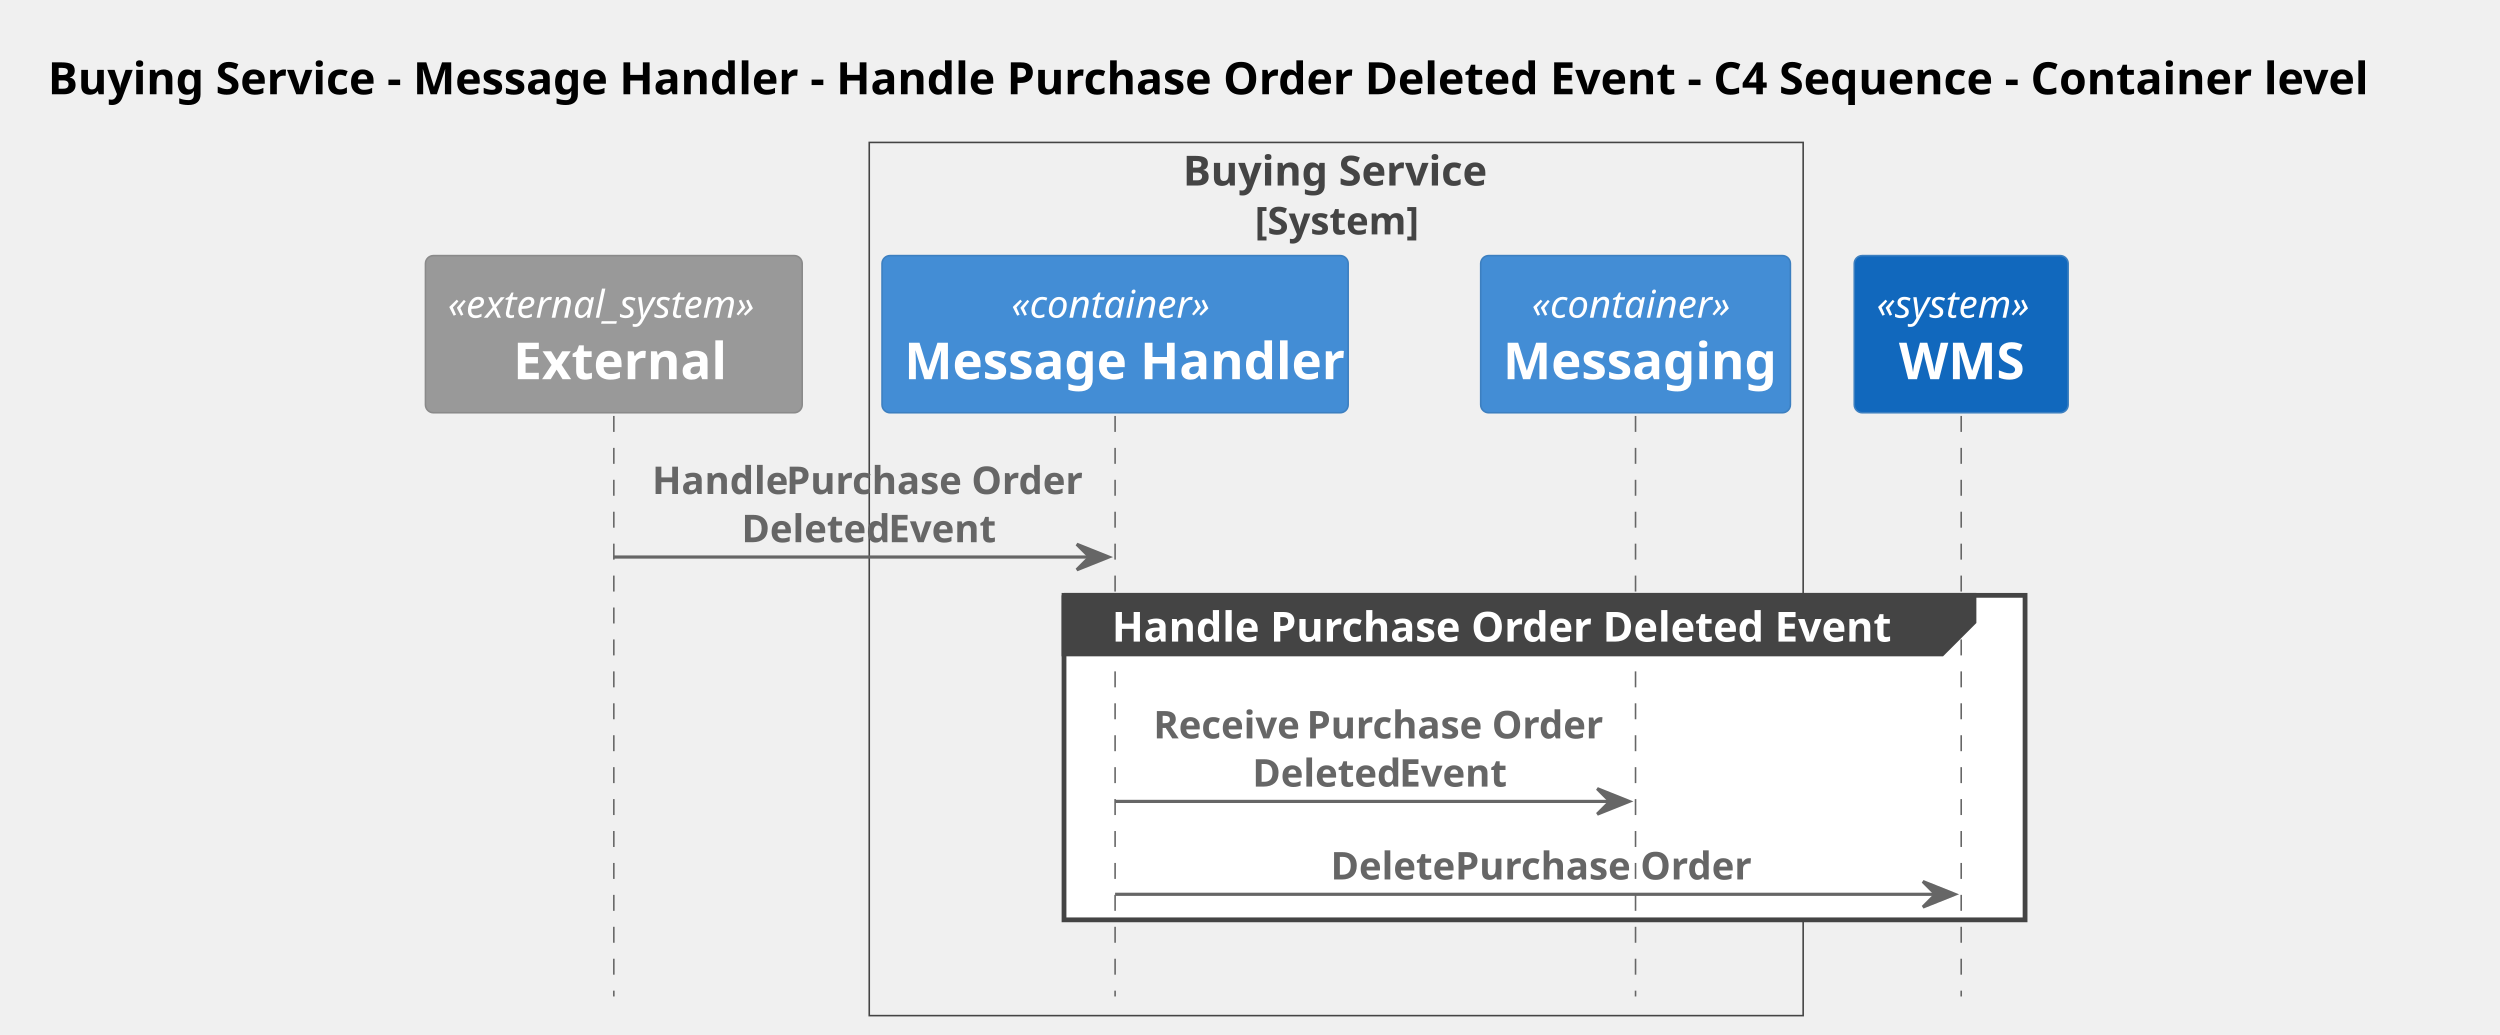
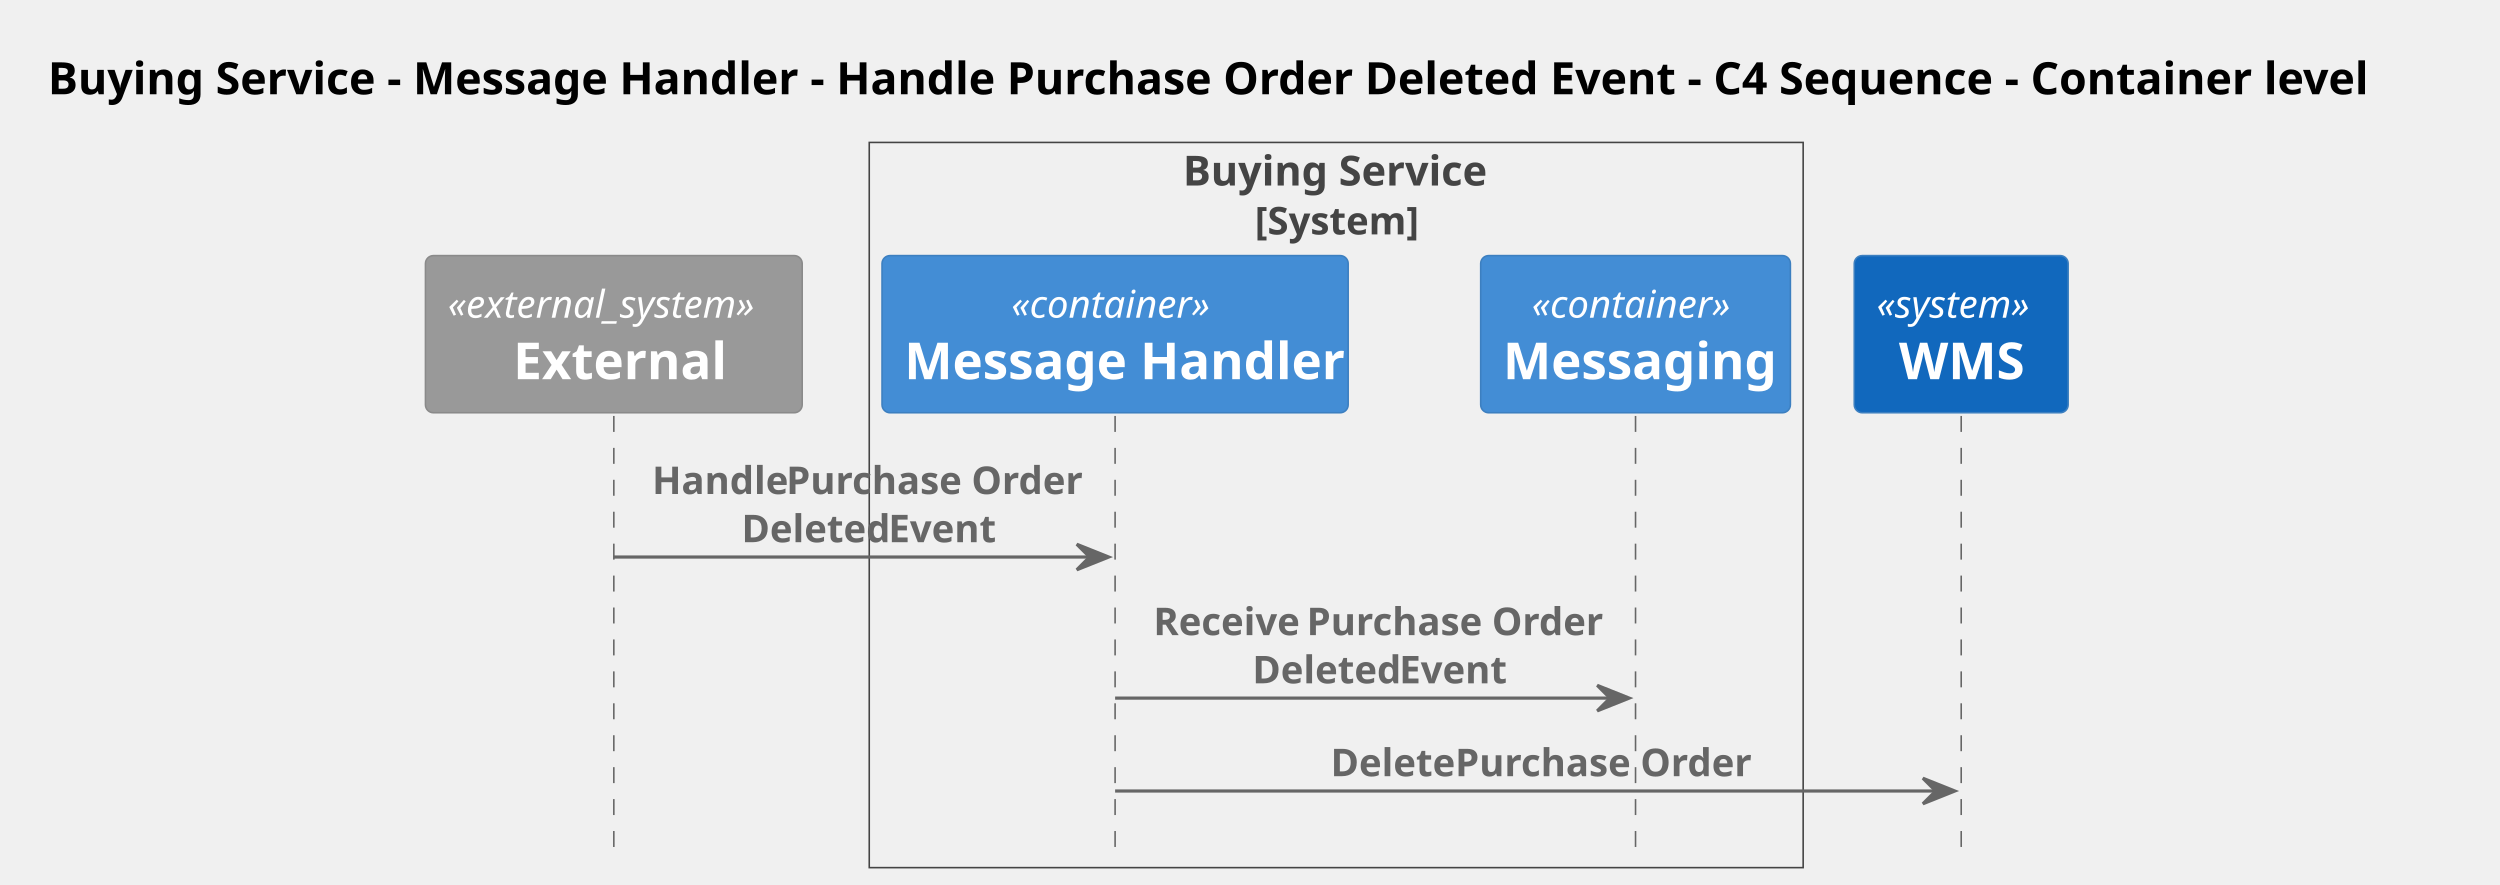
- <svg xmlns="http://www.w3.org/2000/svg" contentStyleType="text/css" height="324px" preserveAspectRatio="none" style="width:783px;height:324px;background:#FFFFFF;" version="1.1" viewBox="0 0 783 324" width="783px" zoomAndPan="magnify">
+ <svg xmlns="http://www.w3.org/2000/svg" contentStyleType="text/css" height="277px" preserveAspectRatio="none" style="width:783px;height:277px;background:#FFFFFF;" version="1.1" viewBox="0 0 783 277" width="783px" zoomAndPan="magnify">
  <defs />
  <g>
-     <rect fill="none" height="273.484" style="stroke:#444444;stroke-width:0.5;" width="292.5" x="272.25" y="44.609" />
+     <rect fill="none" height="227.133" style="stroke:#444444;stroke-width:0.5;" width="292.5" x="272.25" y="44.609" />
    <text fill="#444444" font-family="sans-serif" font-size="13" font-weight="bold" lengthAdjust="spacing" textLength="96" x="370.5" y="58.105">Buying Service</text>
    <text fill="#444444" font-family="sans-serif" font-size="12" font-weight="bold" lengthAdjust="spacing" textLength="51" x="393" y="73.418">[System]</text>
    <text fill="#000000" font-family="sans-serif" font-size="14" font-weight="bold" lengthAdjust="spacing" textLength="750" x="15" y="29.533">Buying Service - Message Handler - Handle Purchase Order Deleted Event - C4 Sequence - Container level</text>
-     <rect fill="#FFFFFF" height="101.633" style="stroke:#FFFFFF;stroke-width:1.0;" width="301" x="333.25" y="186.461" />
-     <line style="stroke:#666666;stroke-width:0.5;stroke-dasharray:5.0,5.0;" x1="192.25" x2="192.25" y1="130.273" y2="312.094" />
-     <line style="stroke:#666666;stroke-width:0.5;stroke-dasharray:5.0,5.0;" x1="349.25" x2="349.25" y1="130.273" y2="312.094" />
-     <line style="stroke:#666666;stroke-width:0.5;stroke-dasharray:5.0,5.0;" x1="512.25" x2="512.25" y1="130.273" y2="312.094" />
-     <line style="stroke:#666666;stroke-width:0.5;stroke-dasharray:5.0,5.0;" x1="614.25" x2="614.25" y1="130.273" y2="312.094" />
+     <line style="stroke:#666666;stroke-width:0.5;stroke-dasharray:5.0,5.0;" x1="192.25" x2="192.25" y1="130.273" y2="265.742" />
+     <line style="stroke:#666666;stroke-width:0.5;stroke-dasharray:5.0,5.0;" x1="349.25" x2="349.25" y1="130.273" y2="265.742" />
+     <line style="stroke:#666666;stroke-width:0.5;stroke-dasharray:5.0,5.0;" x1="512.25" x2="512.25" y1="130.273" y2="265.742" />
+     <line style="stroke:#666666;stroke-width:0.5;stroke-dasharray:5.0,5.0;" x1="614.25" x2="614.25" y1="130.273" y2="265.742" />
    <rect fill="#999999" height="49.219" rx="2.5" ry="2.5" style="stroke:#8A8A8A;stroke-width:0.5;" width="118" x="133.25" y="80.055" />
    <text fill="#FFFFFF" font-family="sans-serif" font-size="12" font-style="italic" lengthAdjust="spacing" textLength="104" x="140.25" y="99.512">«external_system»</text>
    <text fill="#FFFFFF" font-family="sans-serif" font-size="16" font-weight="bold" lengthAdjust="spacing" textLength="63" x="160.75" y="118.758">External</text>
    <rect fill="#438DD5" height="49.219" rx="2.5" ry="2.5" style="stroke:#3C7FC0;stroke-width:0.5;" width="146" x="276.25" y="80.055" />
    <text fill="#FFFFFF" font-family="sans-serif" font-size="12" font-style="italic" lengthAdjust="spacing" textLength="65" x="316.75" y="99.512">«container»</text>
    <text fill="#FFFFFF" font-family="sans-serif" font-size="16" font-weight="bold" lengthAdjust="spacing" textLength="132" x="283.25" y="118.758">Message Handler</text>
    <rect fill="#438DD5" height="49.219" rx="2.5" ry="2.5" style="stroke:#3C7FC0;stroke-width:0.5;" width="97" x="463.75" y="80.055" />
    <text fill="#FFFFFF" font-family="sans-serif" font-size="12" font-style="italic" lengthAdjust="spacing" textLength="65" x="479.75" y="99.512">«container»</text>
    <text fill="#FFFFFF" font-family="sans-serif" font-size="16" font-weight="bold" lengthAdjust="spacing" textLength="83" x="470.75" y="118.758">Messaging</text>
    <rect fill="#1168BD" height="49.219" rx="2.5" ry="2.5" style="stroke:#3C7FC0;stroke-width:0.5;" width="67" x="580.75" y="80.055" />
    <text fill="#FFFFFF" font-family="sans-serif" font-size="12" font-style="italic" lengthAdjust="spacing" textLength="53" x="587.75" y="99.512">«system»</text>
    <text fill="#FFFFFF" font-family="sans-serif" font-size="16" font-weight="bold" lengthAdjust="spacing" textLength="39" x="594.75" y="118.758">WMS</text>
    <polygon fill="#666666" points="337.25,170.461,347.25,174.461,337.25,178.461,341.25,174.461" style="stroke:#666666;stroke-width:1.0;" />
    <line style="stroke:#666666;stroke-width:1.0;" x1="192.25" x2="343.25" y1="174.461" y2="174.461" />
    <text fill="#666666" font-family="sans-serif" font-size="12" font-weight="bold" lengthAdjust="spacing" textLength="39" x="204.25" y="154.731">Handle</text>
    <text fill="#666666" font-family="sans-serif" font-size="12" font-weight="bold" lengthAdjust="spacing" textLength="3" x="243.25" y="154.731"> </text>
    <text fill="#666666" font-family="sans-serif" font-size="12" font-weight="bold" lengthAdjust="spacing" textLength="55" x="246.25" y="154.731">Purchase</text>
    <text fill="#666666" font-family="sans-serif" font-size="12" font-weight="bold" lengthAdjust="spacing" textLength="3" x="301.25" y="154.731"> </text>
    <text fill="#666666" font-family="sans-serif" font-size="12" font-weight="bold" lengthAdjust="spacing" textLength="33" x="304.25" y="154.731">Order</text>
    <text fill="#666666" font-family="sans-serif" font-size="12" font-weight="bold" lengthAdjust="spacing" textLength="43" x="232.25" y="169.824">Deleted</text>
    <text fill="#666666" font-family="sans-serif" font-size="12" font-weight="bold" lengthAdjust="spacing" textLength="3" x="275.25" y="169.824"> </text>
    <text fill="#666666" font-family="sans-serif" font-size="12" font-weight="bold" lengthAdjust="spacing" textLength="31" x="278.25" y="169.824">Event</text>
-     <path d="M333.25,186.461 L618.25,186.461 L618.25,194.812 L608.25,204.812 L333.25,204.812 L333.25,186.461 " fill="#444444" style="stroke:#444444;stroke-width:1.5;" />
-     <rect fill="none" height="101.633" style="stroke:#444444;stroke-width:1.5;" width="301" x="333.25" y="186.461" />
-     <text fill="#FFFFFF" font-family="sans-serif" font-size="13" font-weight="bold" lengthAdjust="spacing" textLength="240" x="348.25" y="200.956">Handle Purchase Order Deleted Event</text>
-     <polygon fill="#666666" points="500.25,247,510.25,251,500.25,255,504.25,251" style="stroke:#666666;stroke-width:1.0;" />
-     <line style="stroke:#666666;stroke-width:1.0;" x1="349.25" x2="506.25" y1="251" y2="251" />
-     <text fill="#666666" font-family="sans-serif" font-size="12" font-weight="bold" lengthAdjust="spacing" textLength="45" x="361.25" y="231.269">Receive</text>
-     <text fill="#666666" font-family="sans-serif" font-size="12" font-weight="bold" lengthAdjust="spacing" textLength="3" x="406.25" y="231.269"> </text>
-     <text fill="#666666" font-family="sans-serif" font-size="12" font-weight="bold" lengthAdjust="spacing" textLength="55" x="409.25" y="231.269">Purchase</text>
-     <text fill="#666666" font-family="sans-serif" font-size="12" font-weight="bold" lengthAdjust="spacing" textLength="3" x="464.25" y="231.269"> </text>
-     <text fill="#666666" font-family="sans-serif" font-size="12" font-weight="bold" lengthAdjust="spacing" textLength="33" x="467.25" y="231.269">Order</text>
-     <text fill="#666666" font-family="sans-serif" font-size="12" font-weight="bold" lengthAdjust="spacing" textLength="43" x="392.25" y="246.363">Deleted</text>
-     <text fill="#666666" font-family="sans-serif" font-size="12" font-weight="bold" lengthAdjust="spacing" textLength="3" x="435.25" y="246.363"> </text>
-     <text fill="#666666" font-family="sans-serif" font-size="12" font-weight="bold" lengthAdjust="spacing" textLength="31" x="438.25" y="246.363">Event</text>
-     <polygon fill="#666666" points="602.25,276.094,612.25,280.094,602.25,284.094,606.25,280.094" style="stroke:#666666;stroke-width:1.0;" />
-     <line style="stroke:#666666;stroke-width:1.0;" x1="349.25" x2="608.25" y1="280.094" y2="280.094" />
-     <text fill="#666666" font-family="sans-serif" font-size="12" font-weight="bold" lengthAdjust="spacing" textLength="36" x="416.75" y="275.457">Delete</text>
-     <text fill="#666666" font-family="sans-serif" font-size="12" font-weight="bold" lengthAdjust="spacing" textLength="3" x="452.75" y="275.457"> </text>
-     <text fill="#666666" font-family="sans-serif" font-size="12" font-weight="bold" lengthAdjust="spacing" textLength="55" x="455.75" y="275.457">Purchase</text>
-     <text fill="#666666" font-family="sans-serif" font-size="12" font-weight="bold" lengthAdjust="spacing" textLength="3" x="510.75" y="275.457"> </text>
-     <text fill="#666666" font-family="sans-serif" font-size="12" font-weight="bold" lengthAdjust="spacing" textLength="33" x="513.75" y="275.457">Order</text>
+     <polygon fill="#666666" points="500.25,214.648,510.25,218.648,500.25,222.648,504.25,218.648" style="stroke:#666666;stroke-width:1.0;" />
+     <line style="stroke:#666666;stroke-width:1.0;" x1="349.25" x2="506.25" y1="218.648" y2="218.648" />
+     <text fill="#666666" font-family="sans-serif" font-size="12" font-weight="bold" lengthAdjust="spacing" textLength="45" x="361.25" y="198.918">Receive</text>
+     <text fill="#666666" font-family="sans-serif" font-size="12" font-weight="bold" lengthAdjust="spacing" textLength="3" x="406.25" y="198.918"> </text>
+     <text fill="#666666" font-family="sans-serif" font-size="12" font-weight="bold" lengthAdjust="spacing" textLength="55" x="409.25" y="198.918">Purchase</text>
+     <text fill="#666666" font-family="sans-serif" font-size="12" font-weight="bold" lengthAdjust="spacing" textLength="3" x="464.25" y="198.918"> </text>
+     <text fill="#666666" font-family="sans-serif" font-size="12" font-weight="bold" lengthAdjust="spacing" textLength="33" x="467.25" y="198.918">Order</text>
+     <text fill="#666666" font-family="sans-serif" font-size="12" font-weight="bold" lengthAdjust="spacing" textLength="43" x="392.25" y="214.012">Deleted</text>
+     <text fill="#666666" font-family="sans-serif" font-size="12" font-weight="bold" lengthAdjust="spacing" textLength="3" x="435.25" y="214.012"> </text>
+     <text fill="#666666" font-family="sans-serif" font-size="12" font-weight="bold" lengthAdjust="spacing" textLength="31" x="438.25" y="214.012">Event</text>
+     <polygon fill="#666666" points="602.25,243.742,612.25,247.742,602.25,251.742,606.25,247.742" style="stroke:#666666;stroke-width:1.0;" />
+     <line style="stroke:#666666;stroke-width:1.0;" x1="349.25" x2="608.25" y1="247.742" y2="247.742" />
+     <text fill="#666666" font-family="sans-serif" font-size="12" font-weight="bold" lengthAdjust="spacing" textLength="36" x="416.75" y="243.106">Delete</text>
+     <text fill="#666666" font-family="sans-serif" font-size="12" font-weight="bold" lengthAdjust="spacing" textLength="3" x="452.75" y="243.106"> </text>
+     <text fill="#666666" font-family="sans-serif" font-size="12" font-weight="bold" lengthAdjust="spacing" textLength="55" x="455.75" y="243.106">Purchase</text>
+     <text fill="#666666" font-family="sans-serif" font-size="12" font-weight="bold" lengthAdjust="spacing" textLength="3" x="510.75" y="243.106"> </text>
+     <text fill="#666666" font-family="sans-serif" font-size="12" font-weight="bold" lengthAdjust="spacing" textLength="33" x="513.75" y="243.106">Order</text>
  </g>
</svg>
